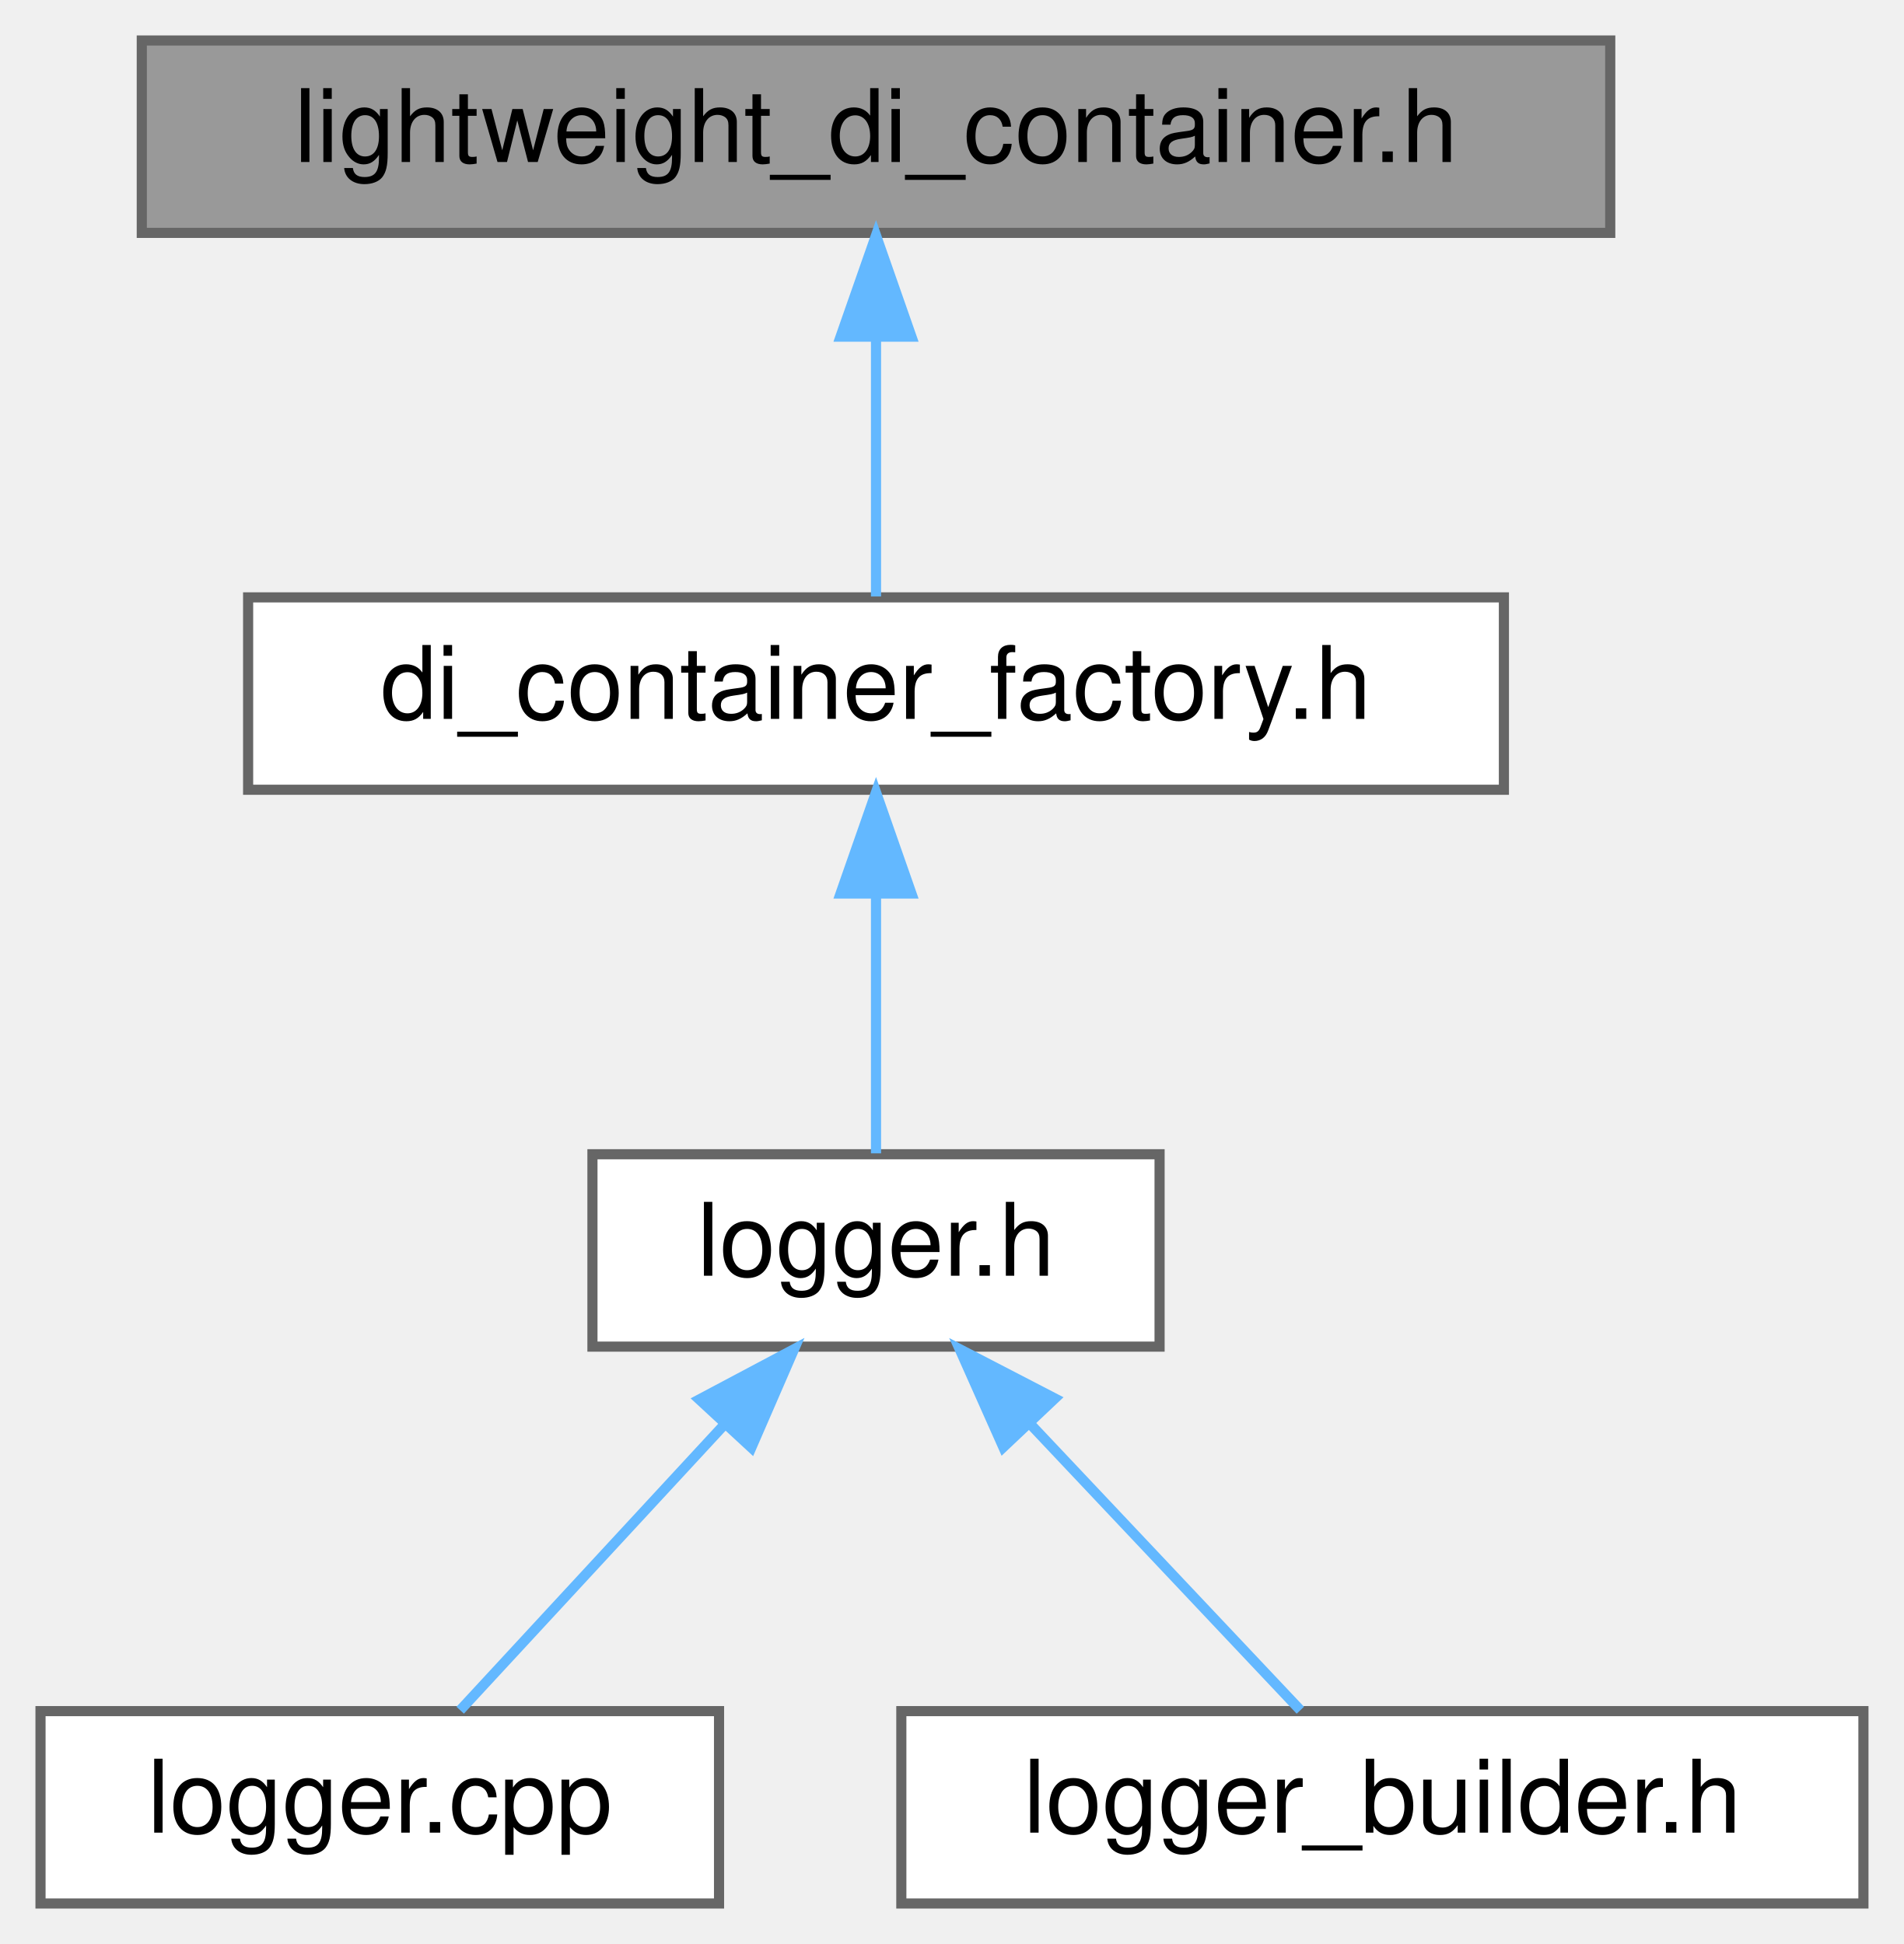
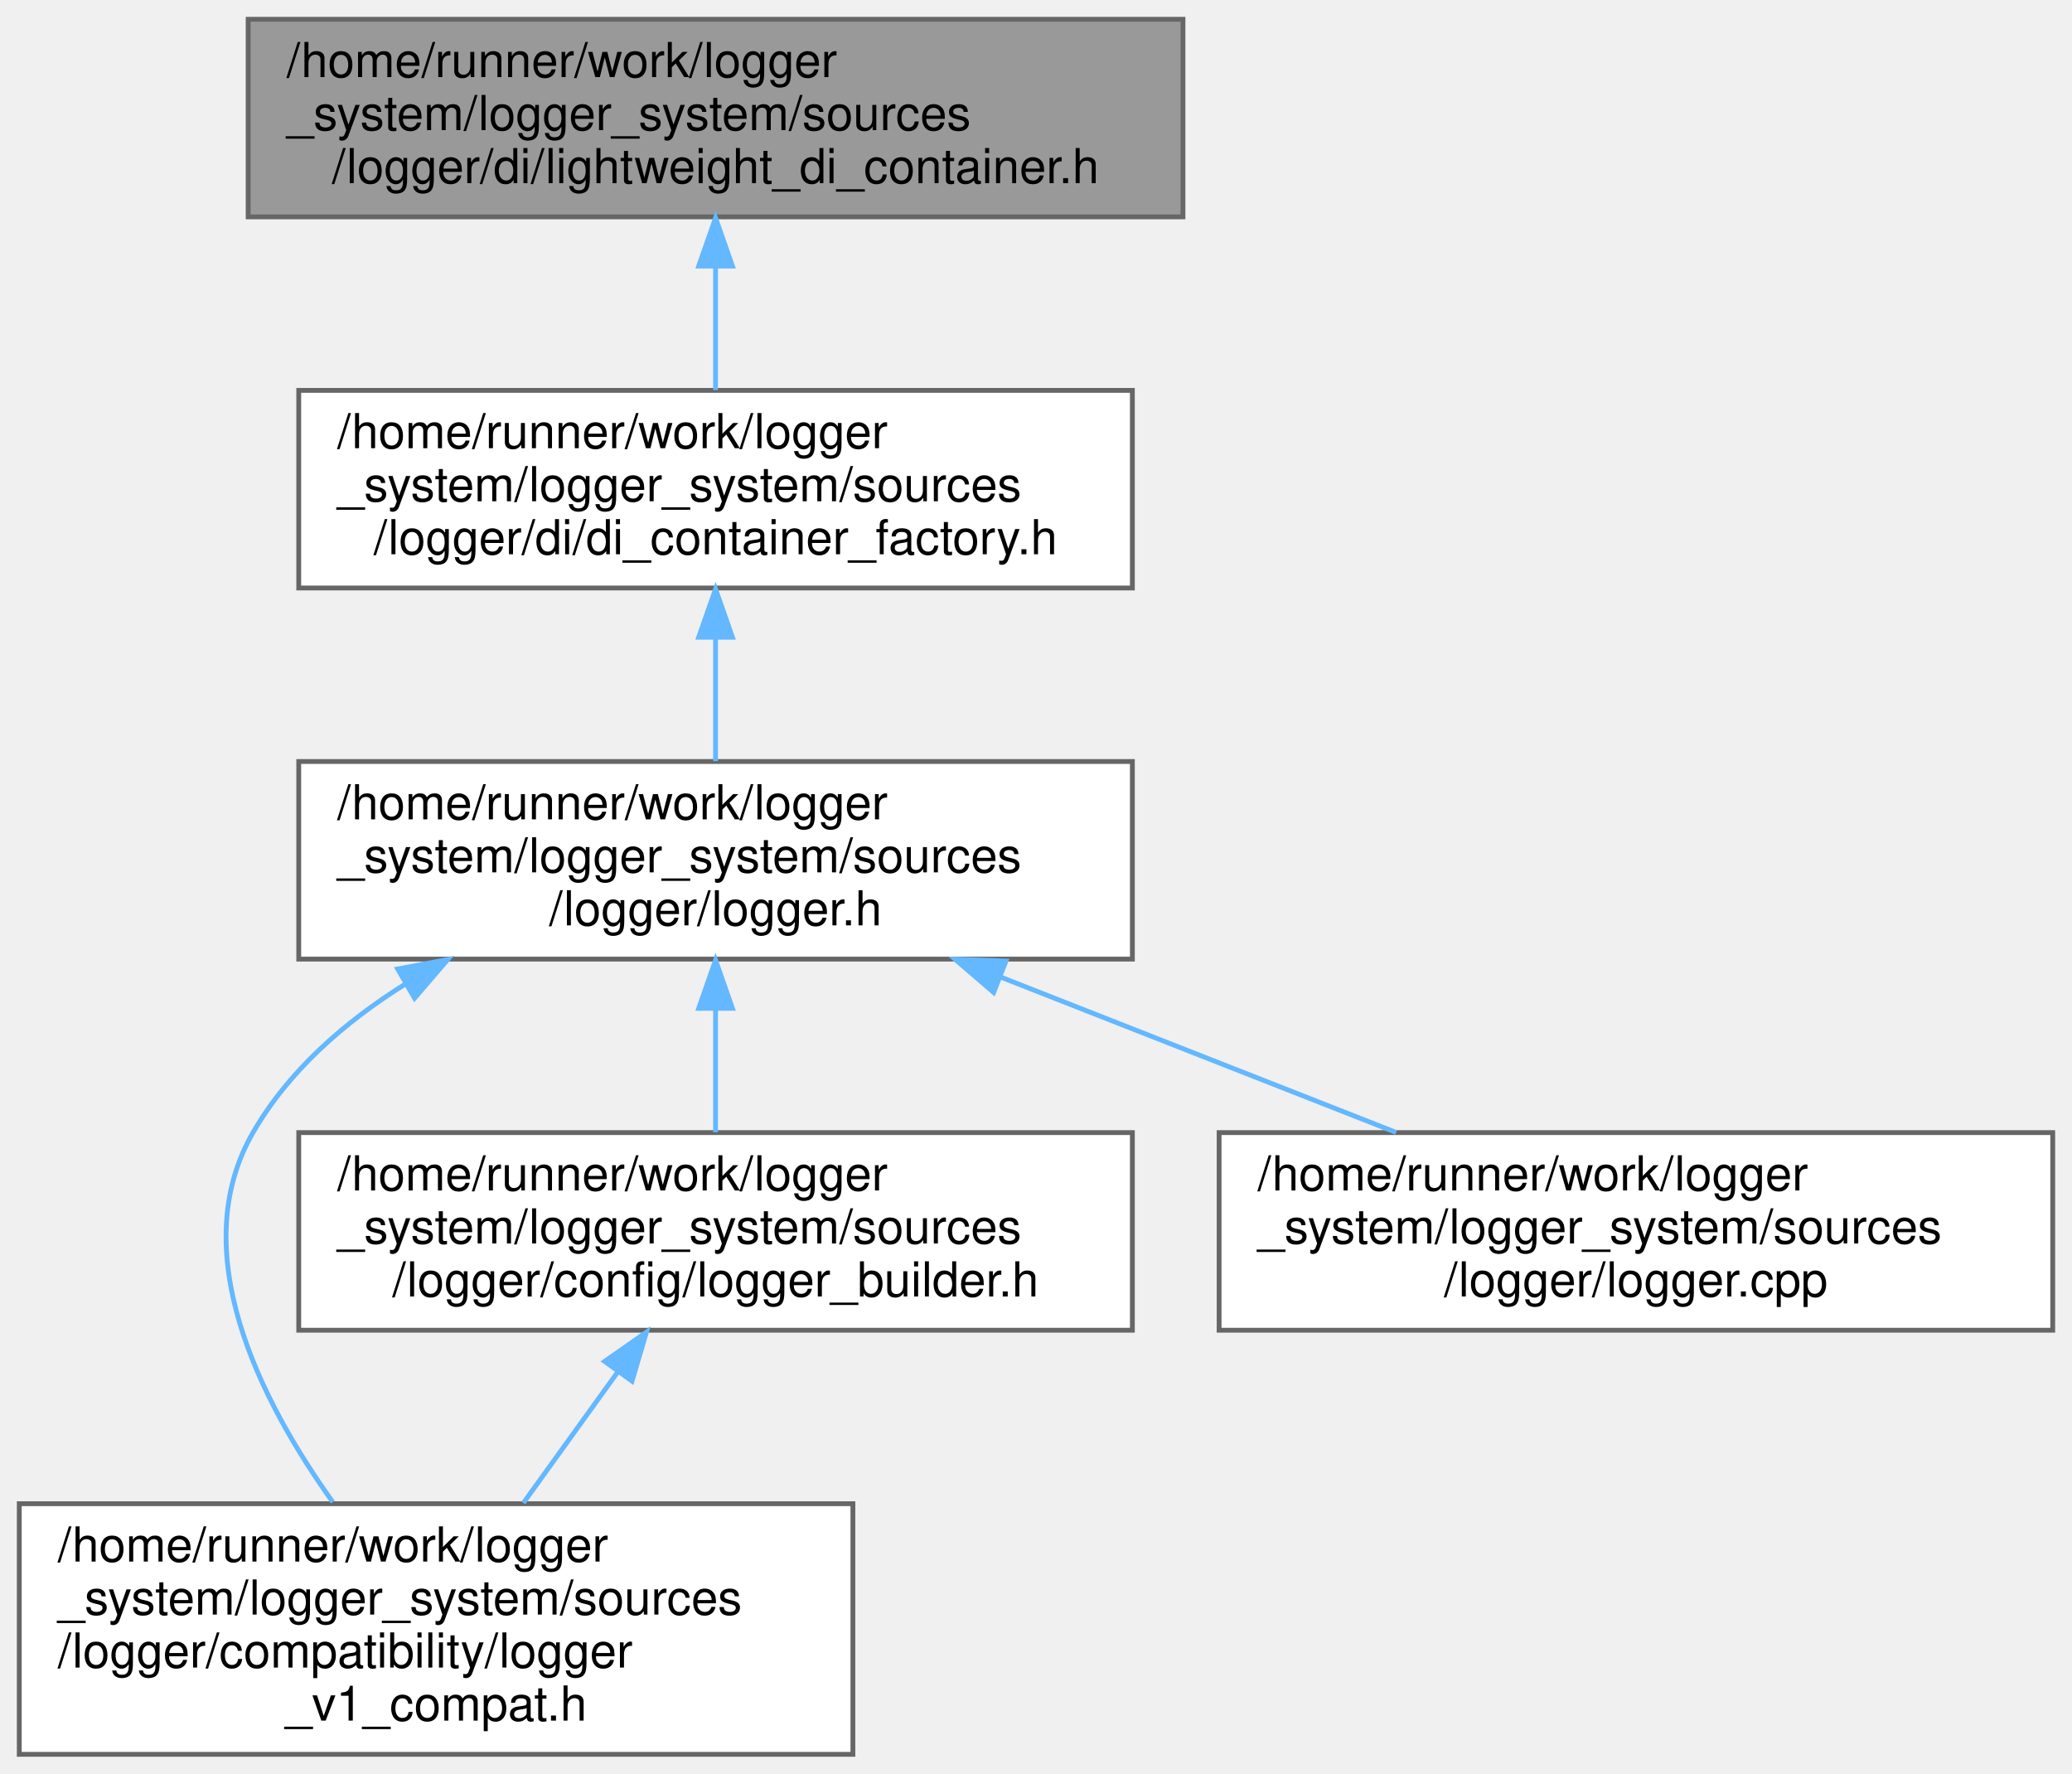
- <svg xmlns="http://www.w3.org/2000/svg" xmlns:xlink="http://www.w3.org/1999/xlink" width="188pt" height="192pt" viewBox="0.00 0.00 188.00 192.00">
-   <g id="graph0" class="graph" transform="scale(1 1) rotate(0) translate(4 188)">
+ <svg xmlns="http://www.w3.org/2000/svg" xmlns:xlink="http://www.w3.org/1999/xlink" width="430pt" height="368pt" viewBox="0.00 0.00 430.00 368.00">
+   <g id="graph0" class="graph" transform="scale(1 1) rotate(0) translate(4 364)">
    <g id="Node000001" class="node">
      <g id="a_Node000001">
        <a xlink:title="Lightweight dependency injection container implementation.">
-           <polygon fill="#999999" stroke="#666666" points="155,-184 10,-184 10,-165 155,-165 155,-184" />
-           <text text-anchor="middle" x="82.5" y="-172" font-family="Helvetica,sans-Serif" font-size="10.00">lightweight_di_container.h</text>
+           <polygon fill="#999999" stroke="#666666" points="241.5,-360 47.5,-360 47.5,-319 241.5,-319 241.5,-360" />
+           <text text-anchor="start" x="55.5" y="-348" font-family="Helvetica,sans-Serif" font-size="10.00">/home/runner/work/logger</text>
+           <text text-anchor="start" x="55.5" y="-337" font-family="Helvetica,sans-Serif" font-size="10.00">_system/logger_system/sources</text>
+           <text text-anchor="middle" x="144.5" y="-326" font-family="Helvetica,sans-Serif" font-size="10.00">/logger/di/lightweight_di_container.h</text>
        </a>
      </g>
    </g>
    <g id="Node000002" class="node">
      <g id="a_Node000002">
        <a xlink:href="di__container__factory_8h.html" target="_top" xlink:title="Factory for creating appropriate DI containers.">
-           <polygon fill="white" stroke="#666666" points="144.5,-129 20.5,-129 20.5,-110 144.5,-110 144.5,-129" />
-           <text text-anchor="middle" x="82.5" y="-117" font-family="Helvetica,sans-Serif" font-size="10.00">di_container_factory.h</text>
+           <polygon fill="white" stroke="#666666" points="231,-283 58,-283 58,-242 231,-242 231,-283" />
+           <text text-anchor="start" x="66" y="-271" font-family="Helvetica,sans-Serif" font-size="10.00">/home/runner/work/logger</text>
+           <text text-anchor="start" x="66" y="-260" font-family="Helvetica,sans-Serif" font-size="10.00">_system/logger_system/sources</text>
+           <text text-anchor="middle" x="144.5" y="-249" font-family="Helvetica,sans-Serif" font-size="10.00">/logger/di/di_container_factory.h</text>
        </a>
      </g>
    </g>
    <g id="edge1_Node000001_Node000002" class="edge">
      <g id="a_edge1_Node000001_Node000002">
        <a xlink:title=" ">
-           <path fill="none" stroke="#63b8ff" d="M82.5,-154.66C82.5,-145.93 82.5,-135.99 82.5,-129.09" />
-           <polygon fill="#63b8ff" stroke="#63b8ff" points="79,-154.75 82.5,-164.75 86,-154.75 79,-154.75" />
+           <path fill="none" stroke="#63b8ff" d="M144.5,-308.69C144.5,-300.08 144.5,-290.9 144.5,-283.07" />
+           <polygon fill="#63b8ff" stroke="#63b8ff" points="141,-308.79 144.5,-318.79 148,-308.79 141,-308.79" />
        </a>
      </g>
    </g>
    <g id="Node000003" class="node">
      <g id="a_Node000003">
-         <a xlink:href="logger_8h.html" target="_top" xlink:title=" ">
-           <polygon fill="white" stroke="#666666" points="110.5,-74 54.5,-74 54.5,-55 110.5,-55 110.5,-74" />
-           <text text-anchor="middle" x="82.5" y="-62" font-family="Helvetica,sans-Serif" font-size="10.00">logger.h</text>
+         <a xlink:href="logger_8h.html" target="_top" xlink:title="High-performance, thread-safe logging system with asynchronous capabilities.">
+           <polygon fill="white" stroke="#666666" points="231,-206 58,-206 58,-165 231,-165 231,-206" />
+           <text text-anchor="start" x="66" y="-194" font-family="Helvetica,sans-Serif" font-size="10.00">/home/runner/work/logger</text>
+           <text text-anchor="start" x="66" y="-183" font-family="Helvetica,sans-Serif" font-size="10.00">_system/logger_system/sources</text>
+           <text text-anchor="middle" x="144.5" y="-172" font-family="Helvetica,sans-Serif" font-size="10.00">/logger/logger.h</text>
        </a>
      </g>
    </g>
    <g id="edge2_Node000002_Node000003" class="edge">
      <g id="a_edge2_Node000002_Node000003">
        <a xlink:title=" ">
-           <path fill="none" stroke="#63b8ff" d="M82.5,-99.66C82.5,-90.93 82.5,-80.99 82.5,-74.09" />
-           <polygon fill="#63b8ff" stroke="#63b8ff" points="79,-99.75 82.5,-109.75 86,-99.75 79,-99.75" />
+           <path fill="none" stroke="#63b8ff" d="M144.5,-231.69C144.5,-223.08 144.5,-213.9 144.5,-206.07" />
+           <polygon fill="#63b8ff" stroke="#63b8ff" points="141,-231.79 144.5,-241.79 148,-231.79 141,-231.79" />
        </a>
      </g>
    </g>
    <g id="Node000004" class="node">
      <g id="a_Node000004">
-         <a xlink:href="logger_8cpp.html" target="_top" xlink:title=" ">
-           <polygon fill="white" stroke="#666666" points="67,-19 0,-19 0,0 67,0 67,-19" />
-           <text text-anchor="middle" x="33.5" y="-7" font-family="Helvetica,sans-Serif" font-size="10.00">logger.cpp</text>
+         <a xlink:href="logger__v1__compat_8h.html" target="_top" xlink:title="Compatibility wrapper for Logger System v1.x API.">
+           <polygon fill="white" stroke="#666666" points="173,-52 0,-52 0,0 173,0 173,-52" />
+           <text text-anchor="start" x="8" y="-40" font-family="Helvetica,sans-Serif" font-size="10.00">/home/runner/work/logger</text>
+           <text text-anchor="start" x="8" y="-29" font-family="Helvetica,sans-Serif" font-size="10.00">_system/logger_system/sources</text>
+           <text text-anchor="start" x="8" y="-18" font-family="Helvetica,sans-Serif" font-size="10.00">/logger/compatibility/logger</text>
+           <text text-anchor="middle" x="86.5" y="-7" font-family="Helvetica,sans-Serif" font-size="10.00">_v1_compat.h</text>
        </a>
      </g>
    </g>
    <g id="edge3_Node000003_Node000004" class="edge">
      <g id="a_edge3_Node000003_Node000004">
        <a xlink:title=" ">
-           <path fill="none" stroke="#63b8ff" d="M67.47,-47.24C58.88,-37.95 48.46,-26.68 41.44,-19.09" />
-           <polygon fill="#63b8ff" stroke="#63b8ff" points="65.05,-49.78 74.41,-54.75 70.19,-45.03 65.05,-49.78" />
+           <path fill="none" stroke="#63b8ff" d="M80.09,-159.81C67.48,-151.92 55.89,-141.8 48.5,-129 34.33,-104.45 49.82,-73.65 65.06,-52.35" />
+           <polygon fill="#63b8ff" stroke="#63b8ff" points="78.53,-162.95 88.94,-164.92 82.03,-156.89 78.53,-162.95" />
        </a>
      </g>
    </g>
    <g id="Node000005" class="node">
      <g id="a_Node000005">
-         <a xlink:href="logger__builder_8h.html" target="_top" xlink:title=" ">
-           <polygon fill="white" stroke="#666666" points="180,-19 85,-19 85,0 180,0 180,-19" />
-           <text text-anchor="middle" x="132.5" y="-7" font-family="Helvetica,sans-Serif" font-size="10.00">logger_builder.h</text>
+         <a xlink:href="logger__builder_8h.html" target="_top" xlink:title="Builder pattern implementation for flexible logger configuration.">
+           <polygon fill="white" stroke="#666666" points="231,-129 58,-129 58,-88 231,-88 231,-129" />
+           <text text-anchor="start" x="66" y="-117" font-family="Helvetica,sans-Serif" font-size="10.00">/home/runner/work/logger</text>
+           <text text-anchor="start" x="66" y="-106" font-family="Helvetica,sans-Serif" font-size="10.00">_system/logger_system/sources</text>
+           <text text-anchor="middle" x="144.5" y="-95" font-family="Helvetica,sans-Serif" font-size="10.00">/logger/config/logger_builder.h</text>
        </a>
      </g>
    </g>
    <g id="edge4_Node000003_Node000005" class="edge">
      <g id="a_edge4_Node000003_Node000005">
        <a xlink:title=" ">
-           <path fill="none" stroke="#63b8ff" d="M97.84,-47.24C106.6,-37.95 117.24,-26.68 124.4,-19.09" />
-           <polygon fill="#63b8ff" stroke="#63b8ff" points="95.07,-45.07 90.76,-54.75 100.16,-49.88 95.07,-45.07" />
+           <path fill="none" stroke="#63b8ff" d="M144.5,-154.69C144.5,-146.08 144.5,-136.9 144.5,-129.07" />
+           <polygon fill="#63b8ff" stroke="#63b8ff" points="141,-154.79 144.5,-164.79 148,-154.79 141,-154.79" />
+         </a>
+       </g>
+     </g>
+     <g id="Node000006" class="node">
+       <g id="a_Node000006">
+         <a xlink:href="logger_8cpp.html" target="_top" xlink:title=" ">
+           <polygon fill="white" stroke="#666666" points="422,-129 249,-129 249,-88 422,-88 422,-129" />
+           <text text-anchor="start" x="257" y="-117" font-family="Helvetica,sans-Serif" font-size="10.00">/home/runner/work/logger</text>
+           <text text-anchor="start" x="257" y="-106" font-family="Helvetica,sans-Serif" font-size="10.00">_system/logger_system/sources</text>
+           <text text-anchor="middle" x="335.5" y="-95" font-family="Helvetica,sans-Serif" font-size="10.00">/logger/logger.cpp</text>
+         </a>
+       </g>
+     </g>
+     <g id="edge6_Node000003_Node000006" class="edge">
+       <g id="a_edge6_Node000003_Node000006">
+         <a xlink:title=" ">
+           <path fill="none" stroke="#63b8ff" d="M203.67,-161.27C229.98,-150.94 260.62,-138.9 285.73,-129.04" />
+           <polygon fill="#63b8ff" stroke="#63b8ff" points="202.21,-158.08 194.18,-164.99 204.77,-164.59 202.21,-158.08" />
+         </a>
+       </g>
+     </g>
+     <g id="edge5_Node000005_Node000004" class="edge">
+       <g id="a_edge5_Node000005_Node000004">
+         <a xlink:title=" ">
+           <path fill="none" stroke="#63b8ff" d="M124.27,-79.43C117.88,-70.55 110.86,-60.81 104.62,-52.16" />
+           <polygon fill="#63b8ff" stroke="#63b8ff" points="121.48,-81.53 130.16,-87.6 127.16,-77.44 121.48,-81.53" />
        </a>
      </g>
    </g>
  </g>
</svg>
